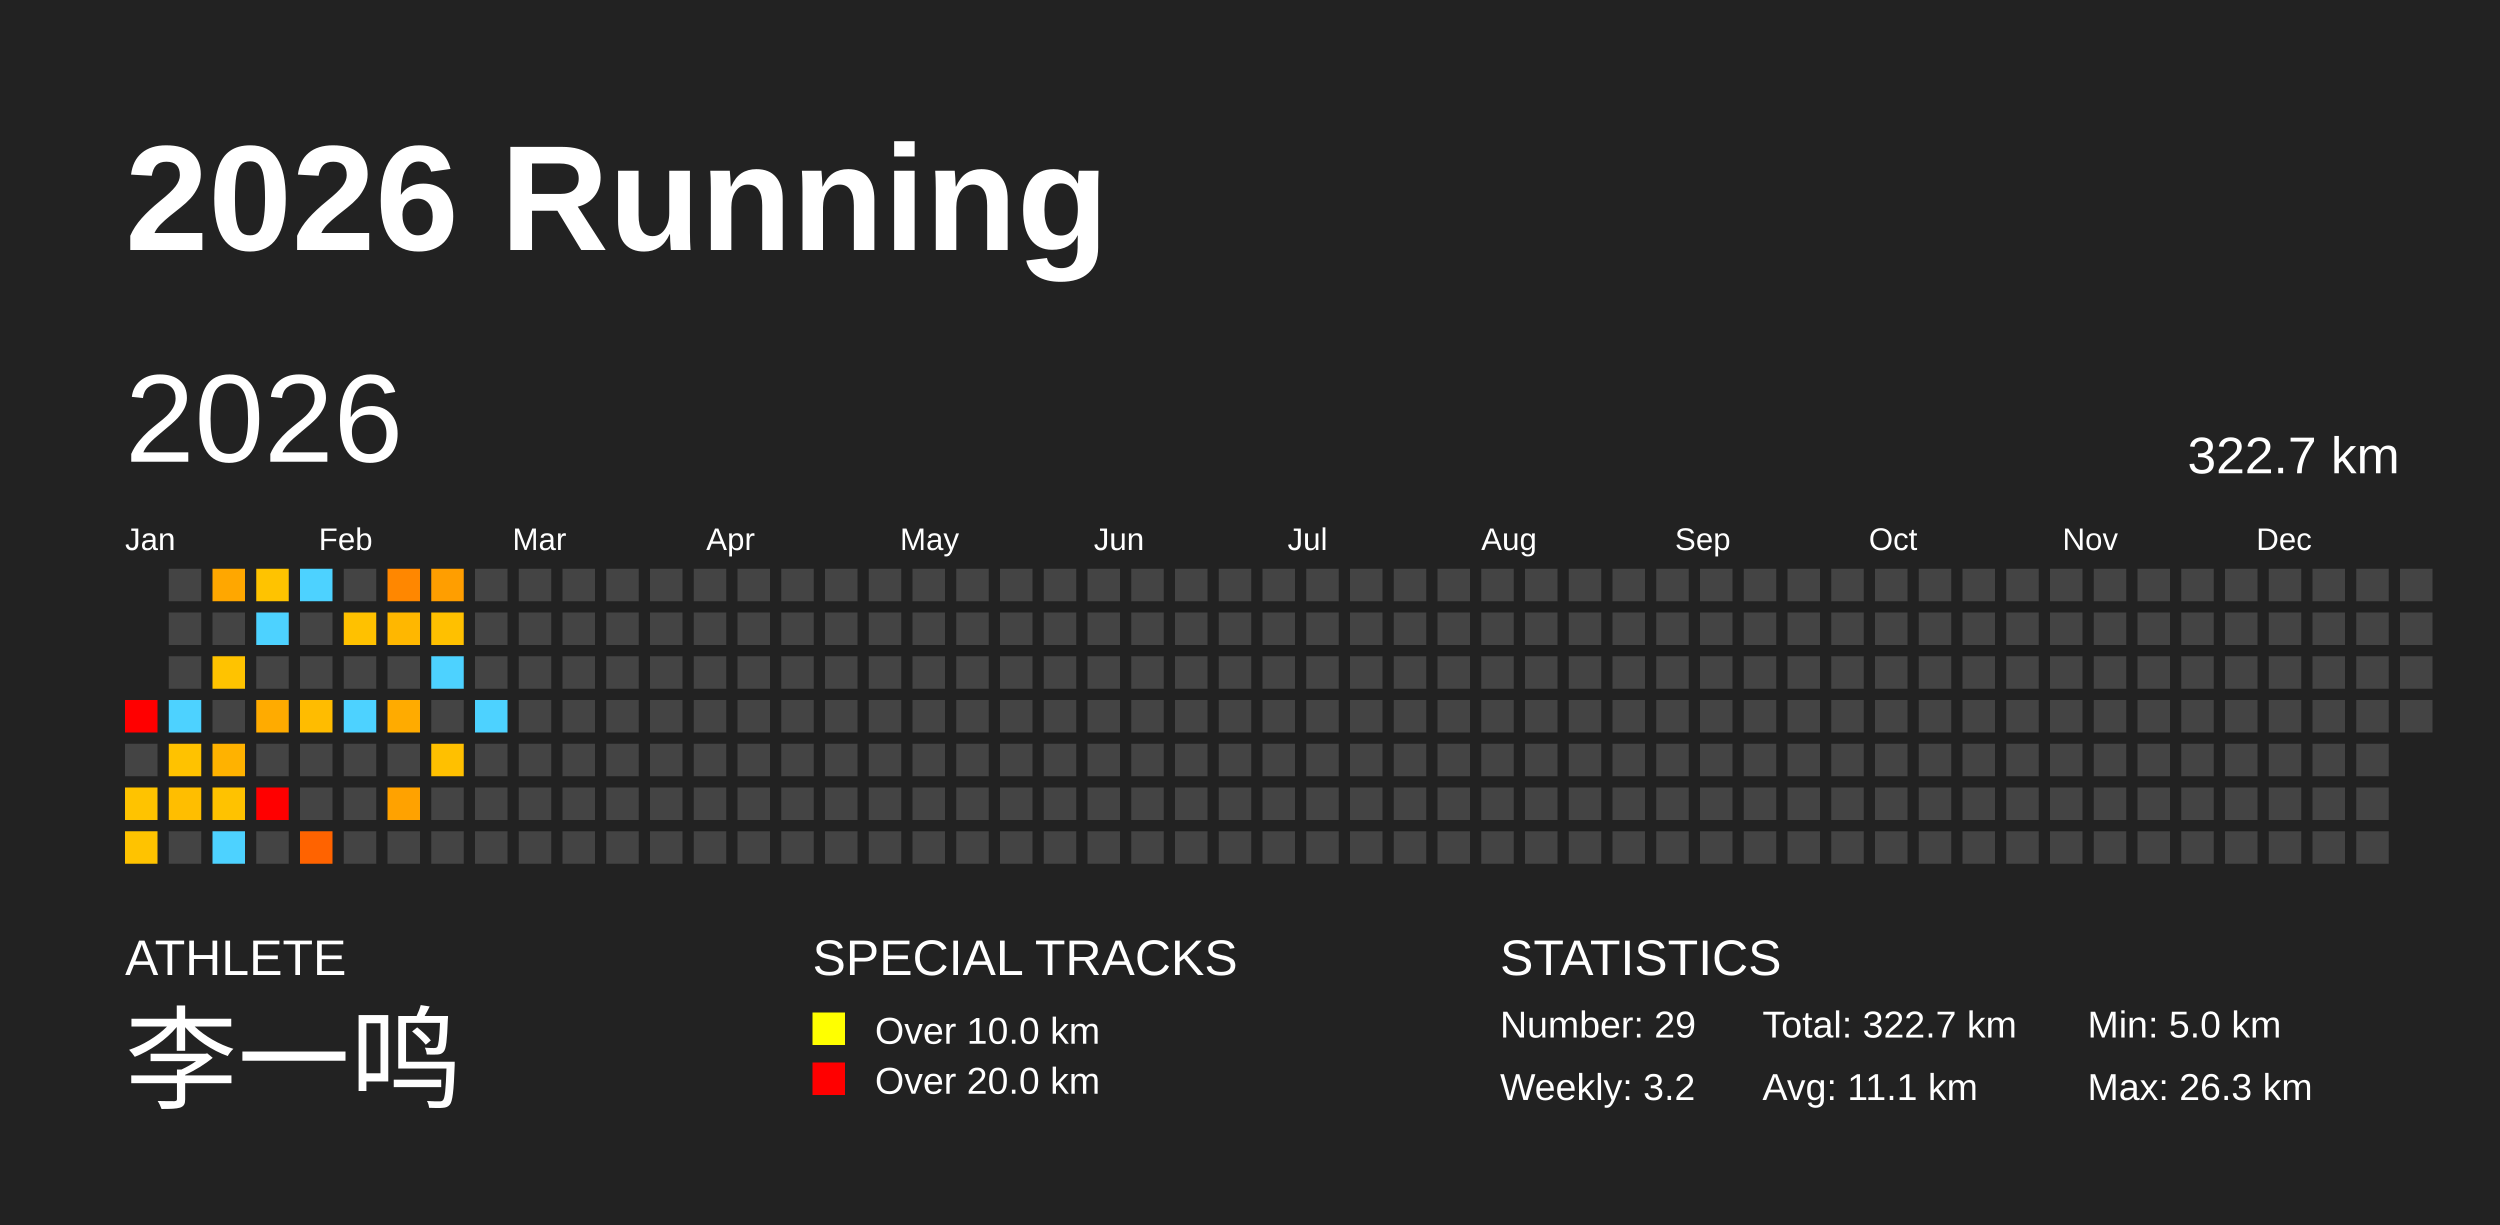
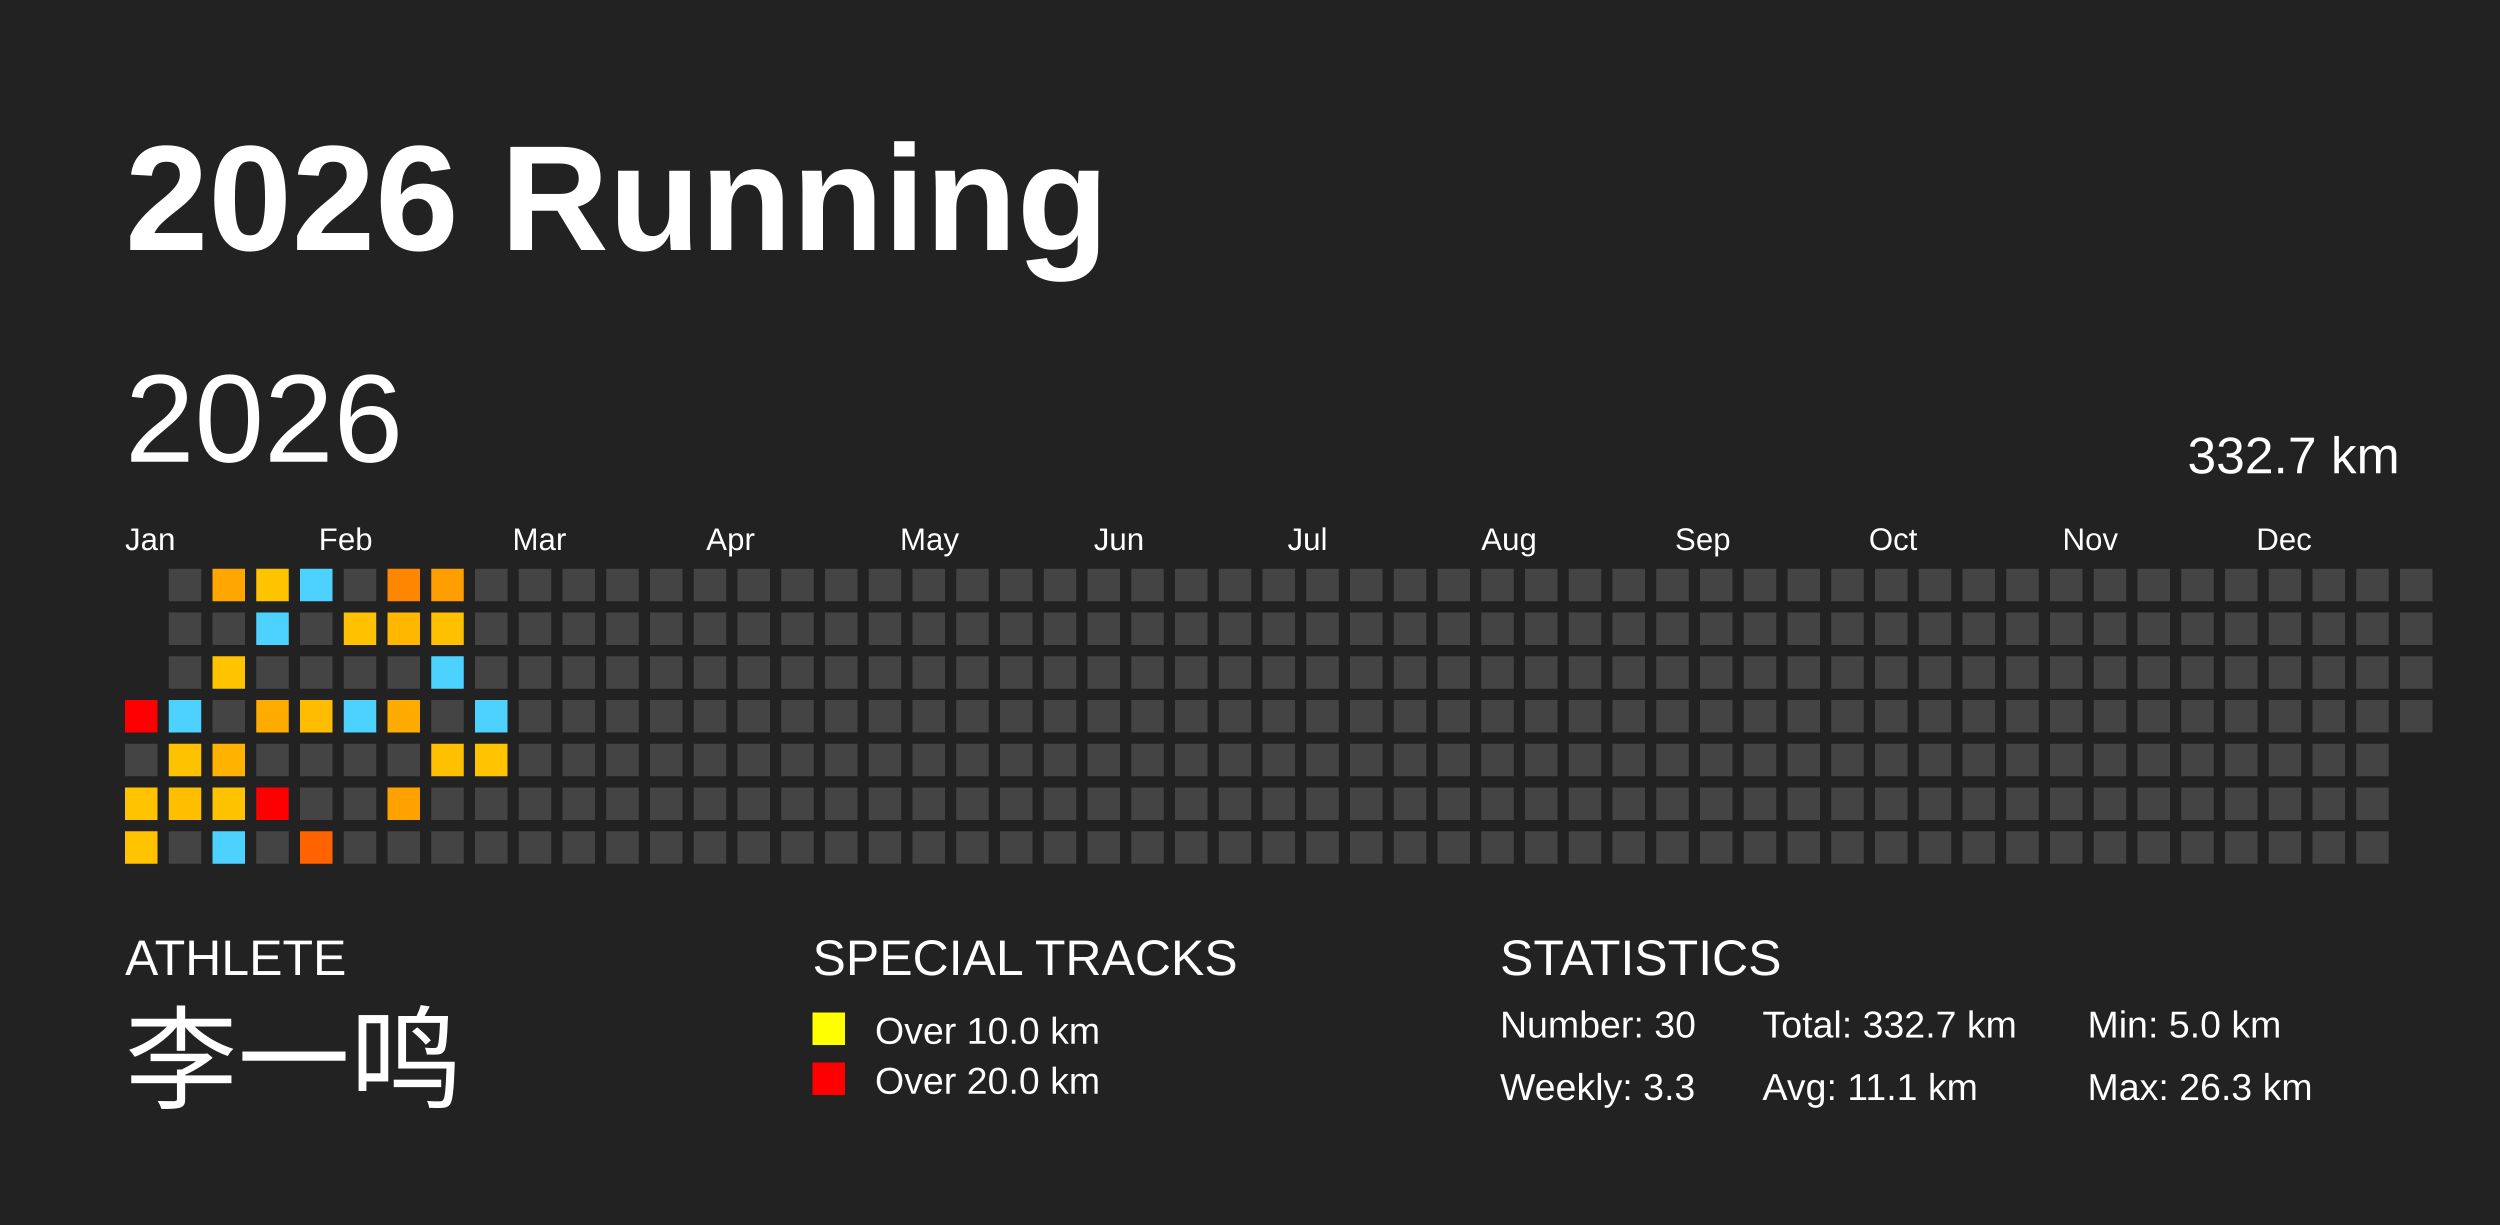
<svg xmlns="http://www.w3.org/2000/svg" baseProfile="full" height="98mm" version="1.1" viewBox="0,0,200,98" width="200mm">
  <defs />
  <rect fill="#222222" height="98" width="200" x="0" y="0" />
  <text fill="#FFFFFF" style="font-size:12px; font-family:Arial; font-weight:bold;" x="10" y="20">2026 Running</text>
  <text fill="#FFFFFF" style="font-size:4px; font-family:Arial" x="10" y="78">ATHLETE</text>
  <text fill="#FFFFFF" style="font-size:9px; font-family:Arial" x="10" y="88">李一鸣</text>
  <text fill="#FFFFFF" style="font-size:4px; font-family:Arial" x="65" y="78">SPECIAL TRACKS</text>
  <rect fill="yellow" height="2.6" width="2.6" x="65" y="81" />
  <text fill="#FFFFFF" style="font-size:3px; font-family:Arial" x="70" y="83.5">Over 10.0 km</text>
  <rect fill="red" height="2.6" width="2.6" x="65" y="85" />
  <text fill="#FFFFFF" style="font-size:3px; font-family:Arial" x="70" y="87.5">Over 20.0 km</text>
  <text fill="#FFFFFF" style="font-size:4px; font-family:Arial" x="120" y="78">STATISTICS</text>
-   <text fill="#FFFFFF" style="font-size:3px; font-family:Arial" x="120" y="83">Number: 29</text>
-   <text fill="#FFFFFF" style="font-size:3px; font-family:Arial" x="120" y="88">Weekly: 3.2</text>
-   <text fill="#FFFFFF" style="font-size:3px; font-family:Arial" x="141" y="83">Total: 322.7 km</text>
+   <text fill="#FFFFFF" style="font-size:3px; font-family:Arial" x="120" y="83">Number: 30</text>
+   <text fill="#FFFFFF" style="font-size:3px; font-family:Arial" x="120" y="88">Weekly: 3.3</text>
+   <text fill="#FFFFFF" style="font-size:3px; font-family:Arial" x="141" y="83">Total: 332.7 km</text>
  <text fill="#FFFFFF" style="font-size:3px; font-family:Arial" x="141" y="88">Avg: 11.1 km</text>
  <text fill="#FFFFFF" style="font-size:3px; font-family:Arial" x="167" y="83">Min: 5.0 km</text>
  <text fill="#FFFFFF" style="font-size:3px; font-family:Arial" x="167" y="88">Max: 26.3 km</text>
  <text dominant-baseline="hanging" fill="#FFFFFF" style="font-size:10.0px; font-family:Arial;" x="10" y="30">2026</text>
-   <text dominant-baseline="hanging" fill="#FFFFFF" style="font-size:4.125px; font-family:Arial;" x="175" y="35">322.7 km</text>
+   <text dominant-baseline="hanging" fill="#FFFFFF" style="font-size:4.125px; font-family:Arial;" x="175" y="35">332.7 km</text>
  <text fill="#FFFFFF" style="font-size:2.5px; font-family:Arial" x="10.0" y="44">Jan</text>
  <text fill="#FFFFFF" style="font-size:2.5px; font-family:Arial" x="25.5" y="44">Feb</text>
  <text fill="#FFFFFF" style="font-size:2.5px; font-family:Arial" x="41.0" y="44">Mar</text>
  <text fill="#FFFFFF" style="font-size:2.5px; font-family:Arial" x="56.5" y="44">Apr</text>
  <text fill="#FFFFFF" style="font-size:2.5px; font-family:Arial" x="72.0" y="44">May</text>
  <text fill="#FFFFFF" style="font-size:2.5px; font-family:Arial" x="87.5" y="44">Jun</text>
  <text fill="#FFFFFF" style="font-size:2.5px; font-family:Arial" x="103.0" y="44">Jul</text>
  <text fill="#FFFFFF" style="font-size:2.5px; font-family:Arial" x="118.5" y="44">Aug</text>
  <text fill="#FFFFFF" style="font-size:2.5px; font-family:Arial" x="134.0" y="44">Sep</text>
  <text fill="#FFFFFF" style="font-size:2.5px; font-family:Arial" x="149.5" y="44">Oct</text>
  <text fill="#FFFFFF" style="font-size:2.5px; font-family:Arial" x="165.0" y="44">Nov</text>
  <text fill="#FFFFFF" style="font-size:2.5px; font-family:Arial" x="180.5" y="44">Dec</text>
  <rect fill="red" height="2.6" width="2.6" x="10.0" y="56.0" />
  <rect fill="#444444" height="2.6" width="2.6" x="10.0" y="59.5" />
  <rect fill="#ffc300" height="2.6" width="2.6" x="10.0" y="63.0" />
  <rect fill="#ffc300" height="2.6" width="2.6" x="10.0" y="66.5" />
  <rect fill="#444444" height="2.6" width="2.6" x="13.5" y="45.5" />
  <rect fill="#444444" height="2.6" width="2.6" x="13.5" y="49.0" />
  <rect fill="#444444" height="2.6" width="2.6" x="13.5" y="52.5" />
  <rect fill="#4dd2ff" height="2.6" width="2.6" x="13.5" y="56.0" />
  <rect fill="#ffc200" height="2.6" width="2.6" x="13.5" y="59.5" />
  <rect fill="#ffbe00" height="2.6" width="2.6" x="13.5" y="63.0" />
  <rect fill="#444444" height="2.6" width="2.6" x="13.5" y="66.5" />
  <rect fill="#ffa700" height="2.6" width="2.6" x="17.0" y="45.5" />
  <rect fill="#444444" height="2.6" width="2.6" x="17.0" y="49.0" />
  <rect fill="#ffc300" height="2.6" width="2.6" x="17.0" y="52.5" />
  <rect fill="#444444" height="2.6" width="2.6" x="17.0" y="56.0" />
  <rect fill="#ffb200" height="2.6" width="2.6" x="17.0" y="59.5" />
  <rect fill="#ffc200" height="2.6" width="2.6" x="17.0" y="63.0" />
  <rect fill="#4dd2ff" height="2.6" width="2.6" x="17.0" y="66.5" />
  <rect fill="#ffc300" height="2.6" width="2.6" x="20.5" y="45.5" />
  <rect fill="#4dd2ff" height="2.6" width="2.6" x="20.5" y="49.0" />
  <rect fill="#444444" height="2.6" width="2.6" x="20.5" y="52.5" />
  <rect fill="#ffab00" height="2.6" width="2.6" x="20.5" y="56.0" />
  <rect fill="#444444" height="2.6" width="2.6" x="20.5" y="59.5" />
  <rect fill="red" height="2.6" width="2.6" x="20.5" y="63.0" />
  <rect fill="#444444" height="2.6" width="2.6" x="20.5" y="66.5" />
  <rect fill="#4dd2ff" height="2.6" width="2.6" x="24.0" y="45.5" />
  <rect fill="#444444" height="2.6" width="2.6" x="24.0" y="49.0" />
  <rect fill="#444444" height="2.6" width="2.6" x="24.0" y="52.5" />
  <rect fill="#ffbc00" height="2.6" width="2.6" x="24.0" y="56.0" />
  <rect fill="#444444" height="2.6" width="2.6" x="24.0" y="59.5" />
  <rect fill="#444444" height="2.6" width="2.6" x="24.0" y="63.0" />
  <rect fill="#ff6300" height="2.6" width="2.6" x="24.0" y="66.5" />
  <rect fill="#444444" height="2.6" width="2.6" x="27.5" y="45.5" />
  <rect fill="#ffc100" height="2.6" width="2.6" x="27.5" y="49.0" />
  <rect fill="#444444" height="2.6" width="2.6" x="27.5" y="52.5" />
  <rect fill="#4dd2ff" height="2.6" width="2.6" x="27.5" y="56.0" />
  <rect fill="#444444" height="2.6" width="2.6" x="27.5" y="59.5" />
  <rect fill="#444444" height="2.6" width="2.6" x="27.5" y="63.0" />
  <rect fill="#444444" height="2.6" width="2.6" x="27.5" y="66.5" />
  <rect fill="#ff8700" height="2.6" width="2.6" x="31.0" y="45.5" />
  <rect fill="#ffb700" height="2.6" width="2.6" x="31.0" y="49.0" />
  <rect fill="#444444" height="2.6" width="2.6" x="31.0" y="52.5" />
  <rect fill="#ffab00" height="2.6" width="2.6" x="31.0" y="56.0" />
  <rect fill="#444444" height="2.6" width="2.6" x="31.0" y="59.5" />
  <rect fill="#ffa200" height="2.6" width="2.6" x="31.0" y="63.0" />
  <rect fill="#444444" height="2.6" width="2.6" x="31.0" y="66.5" />
  <rect fill="#ff9e00" height="2.6" width="2.6" x="34.5" y="45.5" />
  <rect fill="#ffc000" height="2.6" width="2.6" x="34.5" y="49.0" />
  <rect fill="#4dd2ff" height="2.6" width="2.6" x="34.5" y="52.5" />
  <rect fill="#444444" height="2.6" width="2.6" x="34.5" y="56.0" />
  <rect fill="#ffc000" height="2.6" width="2.6" x="34.5" y="59.5" />
  <rect fill="#444444" height="2.6" width="2.6" x="34.5" y="63.0" />
  <rect fill="#444444" height="2.6" width="2.6" x="34.5" y="66.5" />
  <rect fill="#444444" height="2.6" width="2.6" x="38.0" y="45.5" />
  <rect fill="#444444" height="2.6" width="2.6" x="38.0" y="49.0" />
  <rect fill="#444444" height="2.6" width="2.6" x="38.0" y="52.5" />
  <rect fill="#4dd2ff" height="2.6" width="2.6" x="38.0" y="56.0" />
-   <rect fill="#444444" height="2.6" width="2.6" x="38.0" y="59.5" />
+   <rect fill="#ffc300" height="2.6" width="2.6" x="38.0" y="59.5" />
  <rect fill="#444444" height="2.6" width="2.6" x="38.0" y="63.0" />
  <rect fill="#444444" height="2.6" width="2.6" x="38.0" y="66.5" />
  <rect fill="#444444" height="2.6" width="2.6" x="41.5" y="45.5" />
  <rect fill="#444444" height="2.6" width="2.6" x="41.5" y="49.0" />
  <rect fill="#444444" height="2.6" width="2.6" x="41.5" y="52.5" />
  <rect fill="#444444" height="2.6" width="2.6" x="41.5" y="56.0" />
  <rect fill="#444444" height="2.6" width="2.6" x="41.5" y="59.5" />
  <rect fill="#444444" height="2.6" width="2.6" x="41.5" y="63.0" />
  <rect fill="#444444" height="2.6" width="2.6" x="41.5" y="66.5" />
  <rect fill="#444444" height="2.6" width="2.6" x="45.0" y="45.5" />
  <rect fill="#444444" height="2.6" width="2.6" x="45.0" y="49.0" />
  <rect fill="#444444" height="2.6" width="2.6" x="45.0" y="52.5" />
  <rect fill="#444444" height="2.6" width="2.6" x="45.0" y="56.0" />
  <rect fill="#444444" height="2.6" width="2.6" x="45.0" y="59.5" />
  <rect fill="#444444" height="2.6" width="2.6" x="45.0" y="63.0" />
  <rect fill="#444444" height="2.6" width="2.6" x="45.0" y="66.5" />
  <rect fill="#444444" height="2.6" width="2.6" x="48.5" y="45.5" />
  <rect fill="#444444" height="2.6" width="2.6" x="48.5" y="49.0" />
  <rect fill="#444444" height="2.6" width="2.6" x="48.5" y="52.5" />
  <rect fill="#444444" height="2.6" width="2.6" x="48.5" y="56.0" />
  <rect fill="#444444" height="2.6" width="2.6" x="48.5" y="59.5" />
  <rect fill="#444444" height="2.6" width="2.6" x="48.5" y="63.0" />
  <rect fill="#444444" height="2.6" width="2.6" x="48.5" y="66.5" />
  <rect fill="#444444" height="2.6" width="2.6" x="52.0" y="45.5" />
  <rect fill="#444444" height="2.6" width="2.6" x="52.0" y="49.0" />
  <rect fill="#444444" height="2.6" width="2.6" x="52.0" y="52.5" />
  <rect fill="#444444" height="2.6" width="2.6" x="52.0" y="56.0" />
  <rect fill="#444444" height="2.6" width="2.6" x="52.0" y="59.5" />
  <rect fill="#444444" height="2.6" width="2.6" x="52.0" y="63.0" />
  <rect fill="#444444" height="2.6" width="2.6" x="52.0" y="66.5" />
  <rect fill="#444444" height="2.6" width="2.6" x="55.5" y="45.5" />
  <rect fill="#444444" height="2.6" width="2.6" x="55.5" y="49.0" />
  <rect fill="#444444" height="2.6" width="2.6" x="55.5" y="52.5" />
  <rect fill="#444444" height="2.6" width="2.6" x="55.5" y="56.0" />
  <rect fill="#444444" height="2.6" width="2.6" x="55.5" y="59.5" />
  <rect fill="#444444" height="2.6" width="2.6" x="55.5" y="63.0" />
  <rect fill="#444444" height="2.6" width="2.6" x="55.5" y="66.5" />
  <rect fill="#444444" height="2.6" width="2.6" x="59.0" y="45.5" />
  <rect fill="#444444" height="2.6" width="2.6" x="59.0" y="49.0" />
  <rect fill="#444444" height="2.6" width="2.6" x="59.0" y="52.5" />
  <rect fill="#444444" height="2.6" width="2.6" x="59.0" y="56.0" />
  <rect fill="#444444" height="2.6" width="2.6" x="59.0" y="59.5" />
  <rect fill="#444444" height="2.6" width="2.6" x="59.0" y="63.0" />
  <rect fill="#444444" height="2.6" width="2.6" x="59.0" y="66.5" />
  <rect fill="#444444" height="2.6" width="2.6" x="62.5" y="45.5" />
  <rect fill="#444444" height="2.6" width="2.6" x="62.5" y="49.0" />
  <rect fill="#444444" height="2.6" width="2.6" x="62.5" y="52.5" />
  <rect fill="#444444" height="2.6" width="2.6" x="62.5" y="56.0" />
  <rect fill="#444444" height="2.6" width="2.6" x="62.5" y="59.5" />
  <rect fill="#444444" height="2.6" width="2.6" x="62.5" y="63.0" />
  <rect fill="#444444" height="2.6" width="2.6" x="62.5" y="66.5" />
  <rect fill="#444444" height="2.6" width="2.6" x="66.0" y="45.5" />
  <rect fill="#444444" height="2.6" width="2.6" x="66.0" y="49.0" />
  <rect fill="#444444" height="2.6" width="2.6" x="66.0" y="52.5" />
  <rect fill="#444444" height="2.6" width="2.6" x="66.0" y="56.0" />
  <rect fill="#444444" height="2.6" width="2.6" x="66.0" y="59.5" />
  <rect fill="#444444" height="2.6" width="2.6" x="66.0" y="63.0" />
  <rect fill="#444444" height="2.6" width="2.6" x="66.0" y="66.5" />
  <rect fill="#444444" height="2.6" width="2.6" x="69.5" y="45.5" />
  <rect fill="#444444" height="2.6" width="2.6" x="69.5" y="49.0" />
  <rect fill="#444444" height="2.6" width="2.6" x="69.5" y="52.5" />
  <rect fill="#444444" height="2.6" width="2.6" x="69.5" y="56.0" />
  <rect fill="#444444" height="2.6" width="2.6" x="69.5" y="59.5" />
  <rect fill="#444444" height="2.6" width="2.6" x="69.5" y="63.0" />
  <rect fill="#444444" height="2.6" width="2.6" x="69.5" y="66.5" />
  <rect fill="#444444" height="2.6" width="2.6" x="73.0" y="45.5" />
  <rect fill="#444444" height="2.6" width="2.6" x="73.0" y="49.0" />
  <rect fill="#444444" height="2.6" width="2.6" x="73.0" y="52.5" />
  <rect fill="#444444" height="2.6" width="2.6" x="73.0" y="56.0" />
  <rect fill="#444444" height="2.6" width="2.6" x="73.0" y="59.5" />
  <rect fill="#444444" height="2.6" width="2.6" x="73.0" y="63.0" />
  <rect fill="#444444" height="2.6" width="2.6" x="73.0" y="66.5" />
  <rect fill="#444444" height="2.6" width="2.6" x="76.5" y="45.5" />
  <rect fill="#444444" height="2.6" width="2.6" x="76.5" y="49.0" />
  <rect fill="#444444" height="2.6" width="2.6" x="76.5" y="52.5" />
  <rect fill="#444444" height="2.6" width="2.6" x="76.5" y="56.0" />
  <rect fill="#444444" height="2.6" width="2.6" x="76.5" y="59.5" />
  <rect fill="#444444" height="2.6" width="2.6" x="76.5" y="63.0" />
  <rect fill="#444444" height="2.6" width="2.6" x="76.5" y="66.5" />
  <rect fill="#444444" height="2.6" width="2.6" x="80.0" y="45.5" />
  <rect fill="#444444" height="2.6" width="2.6" x="80.0" y="49.0" />
  <rect fill="#444444" height="2.6" width="2.6" x="80.0" y="52.5" />
  <rect fill="#444444" height="2.6" width="2.6" x="80.0" y="56.0" />
  <rect fill="#444444" height="2.6" width="2.6" x="80.0" y="59.5" />
  <rect fill="#444444" height="2.6" width="2.6" x="80.0" y="63.0" />
  <rect fill="#444444" height="2.6" width="2.6" x="80.0" y="66.5" />
  <rect fill="#444444" height="2.6" width="2.6" x="83.5" y="45.5" />
  <rect fill="#444444" height="2.6" width="2.6" x="83.5" y="49.0" />
  <rect fill="#444444" height="2.6" width="2.6" x="83.5" y="52.5" />
  <rect fill="#444444" height="2.6" width="2.6" x="83.5" y="56.0" />
  <rect fill="#444444" height="2.6" width="2.6" x="83.5" y="59.5" />
  <rect fill="#444444" height="2.6" width="2.6" x="83.5" y="63.0" />
  <rect fill="#444444" height="2.6" width="2.6" x="83.5" y="66.5" />
  <rect fill="#444444" height="2.6" width="2.6" x="87.0" y="45.5" />
  <rect fill="#444444" height="2.6" width="2.6" x="87.0" y="49.0" />
  <rect fill="#444444" height="2.6" width="2.6" x="87.0" y="52.5" />
  <rect fill="#444444" height="2.6" width="2.6" x="87.0" y="56.0" />
  <rect fill="#444444" height="2.6" width="2.6" x="87.0" y="59.5" />
  <rect fill="#444444" height="2.6" width="2.6" x="87.0" y="63.0" />
  <rect fill="#444444" height="2.6" width="2.6" x="87.0" y="66.5" />
  <rect fill="#444444" height="2.6" width="2.6" x="90.5" y="45.5" />
  <rect fill="#444444" height="2.6" width="2.6" x="90.5" y="49.0" />
  <rect fill="#444444" height="2.6" width="2.6" x="90.5" y="52.5" />
  <rect fill="#444444" height="2.6" width="2.6" x="90.5" y="56.0" />
  <rect fill="#444444" height="2.6" width="2.6" x="90.5" y="59.5" />
  <rect fill="#444444" height="2.6" width="2.6" x="90.5" y="63.0" />
  <rect fill="#444444" height="2.6" width="2.6" x="90.5" y="66.5" />
  <rect fill="#444444" height="2.6" width="2.6" x="94.0" y="45.5" />
  <rect fill="#444444" height="2.6" width="2.6" x="94.0" y="49.0" />
  <rect fill="#444444" height="2.6" width="2.6" x="94.0" y="52.5" />
  <rect fill="#444444" height="2.6" width="2.6" x="94.0" y="56.0" />
  <rect fill="#444444" height="2.6" width="2.6" x="94.0" y="59.5" />
  <rect fill="#444444" height="2.6" width="2.6" x="94.0" y="63.0" />
  <rect fill="#444444" height="2.6" width="2.6" x="94.0" y="66.5" />
  <rect fill="#444444" height="2.6" width="2.6" x="97.5" y="45.5" />
  <rect fill="#444444" height="2.6" width="2.6" x="97.5" y="49.0" />
  <rect fill="#444444" height="2.6" width="2.6" x="97.5" y="52.5" />
  <rect fill="#444444" height="2.6" width="2.6" x="97.5" y="56.0" />
  <rect fill="#444444" height="2.6" width="2.6" x="97.5" y="59.5" />
  <rect fill="#444444" height="2.6" width="2.6" x="97.5" y="63.0" />
  <rect fill="#444444" height="2.6" width="2.6" x="97.5" y="66.5" />
  <rect fill="#444444" height="2.6" width="2.6" x="101.0" y="45.5" />
  <rect fill="#444444" height="2.6" width="2.6" x="101.0" y="49.0" />
  <rect fill="#444444" height="2.6" width="2.6" x="101.0" y="52.5" />
  <rect fill="#444444" height="2.6" width="2.6" x="101.0" y="56.0" />
  <rect fill="#444444" height="2.6" width="2.6" x="101.0" y="59.5" />
  <rect fill="#444444" height="2.6" width="2.6" x="101.0" y="63.0" />
  <rect fill="#444444" height="2.6" width="2.6" x="101.0" y="66.5" />
  <rect fill="#444444" height="2.6" width="2.6" x="104.5" y="45.5" />
  <rect fill="#444444" height="2.6" width="2.6" x="104.5" y="49.0" />
  <rect fill="#444444" height="2.6" width="2.6" x="104.5" y="52.5" />
  <rect fill="#444444" height="2.6" width="2.6" x="104.5" y="56.0" />
  <rect fill="#444444" height="2.6" width="2.6" x="104.5" y="59.5" />
  <rect fill="#444444" height="2.6" width="2.6" x="104.5" y="63.0" />
  <rect fill="#444444" height="2.6" width="2.6" x="104.5" y="66.5" />
  <rect fill="#444444" height="2.6" width="2.6" x="108.0" y="45.5" />
  <rect fill="#444444" height="2.6" width="2.6" x="108.0" y="49.0" />
  <rect fill="#444444" height="2.6" width="2.6" x="108.0" y="52.5" />
  <rect fill="#444444" height="2.6" width="2.6" x="108.0" y="56.0" />
  <rect fill="#444444" height="2.6" width="2.6" x="108.0" y="59.5" />
  <rect fill="#444444" height="2.6" width="2.6" x="108.0" y="63.0" />
  <rect fill="#444444" height="2.6" width="2.6" x="108.0" y="66.5" />
  <rect fill="#444444" height="2.6" width="2.6" x="111.5" y="45.5" />
  <rect fill="#444444" height="2.6" width="2.6" x="111.5" y="49.0" />
  <rect fill="#444444" height="2.6" width="2.6" x="111.5" y="52.5" />
  <rect fill="#444444" height="2.6" width="2.6" x="111.5" y="56.0" />
  <rect fill="#444444" height="2.6" width="2.6" x="111.5" y="59.5" />
  <rect fill="#444444" height="2.6" width="2.6" x="111.5" y="63.0" />
  <rect fill="#444444" height="2.6" width="2.6" x="111.5" y="66.5" />
  <rect fill="#444444" height="2.6" width="2.6" x="115.0" y="45.5" />
  <rect fill="#444444" height="2.6" width="2.6" x="115.0" y="49.0" />
  <rect fill="#444444" height="2.6" width="2.6" x="115.0" y="52.5" />
  <rect fill="#444444" height="2.6" width="2.6" x="115.0" y="56.0" />
  <rect fill="#444444" height="2.6" width="2.6" x="115.0" y="59.5" />
  <rect fill="#444444" height="2.6" width="2.6" x="115.0" y="63.0" />
  <rect fill="#444444" height="2.6" width="2.6" x="115.0" y="66.5" />
  <rect fill="#444444" height="2.6" width="2.6" x="118.5" y="45.5" />
  <rect fill="#444444" height="2.6" width="2.6" x="118.5" y="49.0" />
  <rect fill="#444444" height="2.6" width="2.6" x="118.5" y="52.5" />
  <rect fill="#444444" height="2.6" width="2.6" x="118.5" y="56.0" />
  <rect fill="#444444" height="2.6" width="2.6" x="118.5" y="59.5" />
  <rect fill="#444444" height="2.6" width="2.6" x="118.5" y="63.0" />
  <rect fill="#444444" height="2.6" width="2.6" x="118.5" y="66.5" />
  <rect fill="#444444" height="2.6" width="2.6" x="122.0" y="45.5" />
  <rect fill="#444444" height="2.6" width="2.6" x="122.0" y="49.0" />
  <rect fill="#444444" height="2.6" width="2.6" x="122.0" y="52.5" />
  <rect fill="#444444" height="2.6" width="2.6" x="122.0" y="56.0" />
  <rect fill="#444444" height="2.6" width="2.6" x="122.0" y="59.5" />
  <rect fill="#444444" height="2.6" width="2.6" x="122.0" y="63.0" />
  <rect fill="#444444" height="2.6" width="2.6" x="122.0" y="66.5" />
  <rect fill="#444444" height="2.6" width="2.6" x="125.5" y="45.5" />
  <rect fill="#444444" height="2.6" width="2.6" x="125.5" y="49.0" />
  <rect fill="#444444" height="2.6" width="2.6" x="125.5" y="52.5" />
  <rect fill="#444444" height="2.6" width="2.6" x="125.5" y="56.0" />
  <rect fill="#444444" height="2.6" width="2.6" x="125.5" y="59.5" />
  <rect fill="#444444" height="2.6" width="2.6" x="125.5" y="63.0" />
  <rect fill="#444444" height="2.6" width="2.6" x="125.5" y="66.5" />
  <rect fill="#444444" height="2.6" width="2.6" x="129.0" y="45.5" />
  <rect fill="#444444" height="2.6" width="2.6" x="129.0" y="49.0" />
  <rect fill="#444444" height="2.6" width="2.6" x="129.0" y="52.5" />
  <rect fill="#444444" height="2.6" width="2.6" x="129.0" y="56.0" />
  <rect fill="#444444" height="2.6" width="2.6" x="129.0" y="59.5" />
  <rect fill="#444444" height="2.6" width="2.6" x="129.0" y="63.0" />
  <rect fill="#444444" height="2.6" width="2.6" x="129.0" y="66.5" />
  <rect fill="#444444" height="2.6" width="2.6" x="132.5" y="45.5" />
  <rect fill="#444444" height="2.6" width="2.6" x="132.5" y="49.0" />
  <rect fill="#444444" height="2.6" width="2.6" x="132.5" y="52.5" />
  <rect fill="#444444" height="2.6" width="2.6" x="132.5" y="56.0" />
  <rect fill="#444444" height="2.6" width="2.6" x="132.5" y="59.5" />
  <rect fill="#444444" height="2.6" width="2.6" x="132.5" y="63.0" />
  <rect fill="#444444" height="2.6" width="2.6" x="132.5" y="66.5" />
  <rect fill="#444444" height="2.6" width="2.6" x="136.0" y="45.5" />
  <rect fill="#444444" height="2.6" width="2.6" x="136.0" y="49.0" />
  <rect fill="#444444" height="2.6" width="2.6" x="136.0" y="52.5" />
  <rect fill="#444444" height="2.6" width="2.6" x="136.0" y="56.0" />
  <rect fill="#444444" height="2.6" width="2.6" x="136.0" y="59.5" />
  <rect fill="#444444" height="2.6" width="2.6" x="136.0" y="63.0" />
  <rect fill="#444444" height="2.6" width="2.6" x="136.0" y="66.5" />
  <rect fill="#444444" height="2.6" width="2.6" x="139.5" y="45.5" />
  <rect fill="#444444" height="2.6" width="2.6" x="139.5" y="49.0" />
  <rect fill="#444444" height="2.6" width="2.6" x="139.5" y="52.5" />
  <rect fill="#444444" height="2.6" width="2.6" x="139.5" y="56.0" />
  <rect fill="#444444" height="2.6" width="2.6" x="139.5" y="59.5" />
  <rect fill="#444444" height="2.6" width="2.6" x="139.5" y="63.0" />
  <rect fill="#444444" height="2.6" width="2.6" x="139.5" y="66.5" />
  <rect fill="#444444" height="2.6" width="2.6" x="143.0" y="45.5" />
  <rect fill="#444444" height="2.6" width="2.6" x="143.0" y="49.0" />
  <rect fill="#444444" height="2.6" width="2.6" x="143.0" y="52.5" />
  <rect fill="#444444" height="2.6" width="2.6" x="143.0" y="56.0" />
  <rect fill="#444444" height="2.6" width="2.6" x="143.0" y="59.5" />
  <rect fill="#444444" height="2.6" width="2.6" x="143.0" y="63.0" />
  <rect fill="#444444" height="2.6" width="2.6" x="143.0" y="66.5" />
  <rect fill="#444444" height="2.6" width="2.6" x="146.5" y="45.5" />
  <rect fill="#444444" height="2.6" width="2.6" x="146.5" y="49.0" />
  <rect fill="#444444" height="2.6" width="2.6" x="146.5" y="52.5" />
  <rect fill="#444444" height="2.6" width="2.6" x="146.5" y="56.0" />
  <rect fill="#444444" height="2.6" width="2.6" x="146.5" y="59.5" />
  <rect fill="#444444" height="2.6" width="2.6" x="146.5" y="63.0" />
  <rect fill="#444444" height="2.6" width="2.6" x="146.5" y="66.5" />
  <rect fill="#444444" height="2.6" width="2.6" x="150.0" y="45.5" />
  <rect fill="#444444" height="2.6" width="2.6" x="150.0" y="49.0" />
  <rect fill="#444444" height="2.6" width="2.6" x="150.0" y="52.5" />
  <rect fill="#444444" height="2.6" width="2.6" x="150.0" y="56.0" />
  <rect fill="#444444" height="2.6" width="2.6" x="150.0" y="59.5" />
  <rect fill="#444444" height="2.6" width="2.6" x="150.0" y="63.0" />
  <rect fill="#444444" height="2.6" width="2.6" x="150.0" y="66.5" />
  <rect fill="#444444" height="2.6" width="2.6" x="153.5" y="45.5" />
  <rect fill="#444444" height="2.6" width="2.6" x="153.5" y="49.0" />
  <rect fill="#444444" height="2.6" width="2.6" x="153.5" y="52.5" />
  <rect fill="#444444" height="2.6" width="2.6" x="153.5" y="56.0" />
  <rect fill="#444444" height="2.6" width="2.6" x="153.5" y="59.5" />
  <rect fill="#444444" height="2.6" width="2.6" x="153.5" y="63.0" />
  <rect fill="#444444" height="2.6" width="2.6" x="153.5" y="66.5" />
  <rect fill="#444444" height="2.6" width="2.6" x="157.0" y="45.5" />
  <rect fill="#444444" height="2.6" width="2.6" x="157.0" y="49.0" />
  <rect fill="#444444" height="2.6" width="2.6" x="157.0" y="52.5" />
  <rect fill="#444444" height="2.6" width="2.6" x="157.0" y="56.0" />
  <rect fill="#444444" height="2.6" width="2.6" x="157.0" y="59.5" />
  <rect fill="#444444" height="2.6" width="2.6" x="157.0" y="63.0" />
  <rect fill="#444444" height="2.6" width="2.6" x="157.0" y="66.5" />
  <rect fill="#444444" height="2.6" width="2.6" x="160.5" y="45.5" />
  <rect fill="#444444" height="2.6" width="2.6" x="160.5" y="49.0" />
  <rect fill="#444444" height="2.6" width="2.6" x="160.5" y="52.5" />
  <rect fill="#444444" height="2.6" width="2.6" x="160.5" y="56.0" />
  <rect fill="#444444" height="2.6" width="2.6" x="160.5" y="59.5" />
  <rect fill="#444444" height="2.6" width="2.6" x="160.5" y="63.0" />
  <rect fill="#444444" height="2.6" width="2.6" x="160.5" y="66.5" />
  <rect fill="#444444" height="2.6" width="2.6" x="164.0" y="45.5" />
  <rect fill="#444444" height="2.6" width="2.6" x="164.0" y="49.0" />
  <rect fill="#444444" height="2.6" width="2.6" x="164.0" y="52.5" />
  <rect fill="#444444" height="2.6" width="2.6" x="164.0" y="56.0" />
  <rect fill="#444444" height="2.6" width="2.6" x="164.0" y="59.5" />
  <rect fill="#444444" height="2.6" width="2.6" x="164.0" y="63.0" />
  <rect fill="#444444" height="2.6" width="2.6" x="164.0" y="66.5" />
  <rect fill="#444444" height="2.6" width="2.6" x="167.5" y="45.5" />
  <rect fill="#444444" height="2.6" width="2.6" x="167.5" y="49.0" />
  <rect fill="#444444" height="2.6" width="2.6" x="167.5" y="52.5" />
  <rect fill="#444444" height="2.6" width="2.6" x="167.5" y="56.0" />
  <rect fill="#444444" height="2.6" width="2.6" x="167.5" y="59.5" />
  <rect fill="#444444" height="2.6" width="2.6" x="167.5" y="63.0" />
  <rect fill="#444444" height="2.6" width="2.6" x="167.5" y="66.5" />
  <rect fill="#444444" height="2.6" width="2.6" x="171.0" y="45.5" />
  <rect fill="#444444" height="2.6" width="2.6" x="171.0" y="49.0" />
  <rect fill="#444444" height="2.6" width="2.6" x="171.0" y="52.5" />
  <rect fill="#444444" height="2.6" width="2.6" x="171.0" y="56.0" />
  <rect fill="#444444" height="2.6" width="2.6" x="171.0" y="59.5" />
  <rect fill="#444444" height="2.6" width="2.6" x="171.0" y="63.0" />
  <rect fill="#444444" height="2.6" width="2.6" x="171.0" y="66.5" />
  <rect fill="#444444" height="2.6" width="2.6" x="174.5" y="45.5" />
  <rect fill="#444444" height="2.6" width="2.6" x="174.5" y="49.0" />
  <rect fill="#444444" height="2.6" width="2.6" x="174.5" y="52.5" />
  <rect fill="#444444" height="2.6" width="2.6" x="174.5" y="56.0" />
  <rect fill="#444444" height="2.6" width="2.6" x="174.5" y="59.5" />
  <rect fill="#444444" height="2.6" width="2.6" x="174.5" y="63.0" />
  <rect fill="#444444" height="2.6" width="2.6" x="174.5" y="66.5" />
  <rect fill="#444444" height="2.6" width="2.6" x="178.0" y="45.5" />
  <rect fill="#444444" height="2.6" width="2.6" x="178.0" y="49.0" />
  <rect fill="#444444" height="2.6" width="2.6" x="178.0" y="52.5" />
  <rect fill="#444444" height="2.6" width="2.6" x="178.0" y="56.0" />
  <rect fill="#444444" height="2.6" width="2.6" x="178.0" y="59.5" />
  <rect fill="#444444" height="2.6" width="2.6" x="178.0" y="63.0" />
  <rect fill="#444444" height="2.6" width="2.6" x="178.0" y="66.5" />
  <rect fill="#444444" height="2.6" width="2.6" x="181.5" y="45.5" />
  <rect fill="#444444" height="2.6" width="2.6" x="181.5" y="49.0" />
  <rect fill="#444444" height="2.6" width="2.6" x="181.5" y="52.5" />
  <rect fill="#444444" height="2.6" width="2.6" x="181.5" y="56.0" />
  <rect fill="#444444" height="2.6" width="2.6" x="181.5" y="59.5" />
  <rect fill="#444444" height="2.6" width="2.6" x="181.5" y="63.0" />
  <rect fill="#444444" height="2.6" width="2.6" x="181.5" y="66.5" />
  <rect fill="#444444" height="2.6" width="2.6" x="185.0" y="45.5" />
  <rect fill="#444444" height="2.6" width="2.6" x="185.0" y="49.0" />
  <rect fill="#444444" height="2.6" width="2.6" x="185.0" y="52.5" />
  <rect fill="#444444" height="2.6" width="2.6" x="185.0" y="56.0" />
  <rect fill="#444444" height="2.6" width="2.6" x="185.0" y="59.5" />
  <rect fill="#444444" height="2.6" width="2.6" x="185.0" y="63.0" />
  <rect fill="#444444" height="2.6" width="2.6" x="185.0" y="66.5" />
  <rect fill="#444444" height="2.6" width="2.6" x="188.5" y="45.5" />
  <rect fill="#444444" height="2.6" width="2.6" x="188.5" y="49.0" />
  <rect fill="#444444" height="2.6" width="2.6" x="188.5" y="52.5" />
  <rect fill="#444444" height="2.6" width="2.6" x="188.5" y="56.0" />
  <rect fill="#444444" height="2.6" width="2.6" x="188.5" y="59.5" />
  <rect fill="#444444" height="2.6" width="2.6" x="188.5" y="63.0" />
  <rect fill="#444444" height="2.6" width="2.6" x="188.5" y="66.5" />
  <rect fill="#444444" height="2.6" width="2.6" x="192.0" y="45.5" />
  <rect fill="#444444" height="2.6" width="2.6" x="192.0" y="49.0" />
  <rect fill="#444444" height="2.6" width="2.6" x="192.0" y="52.5" />
  <rect fill="#444444" height="2.6" width="2.6" x="192.0" y="56.0" />
</svg>
